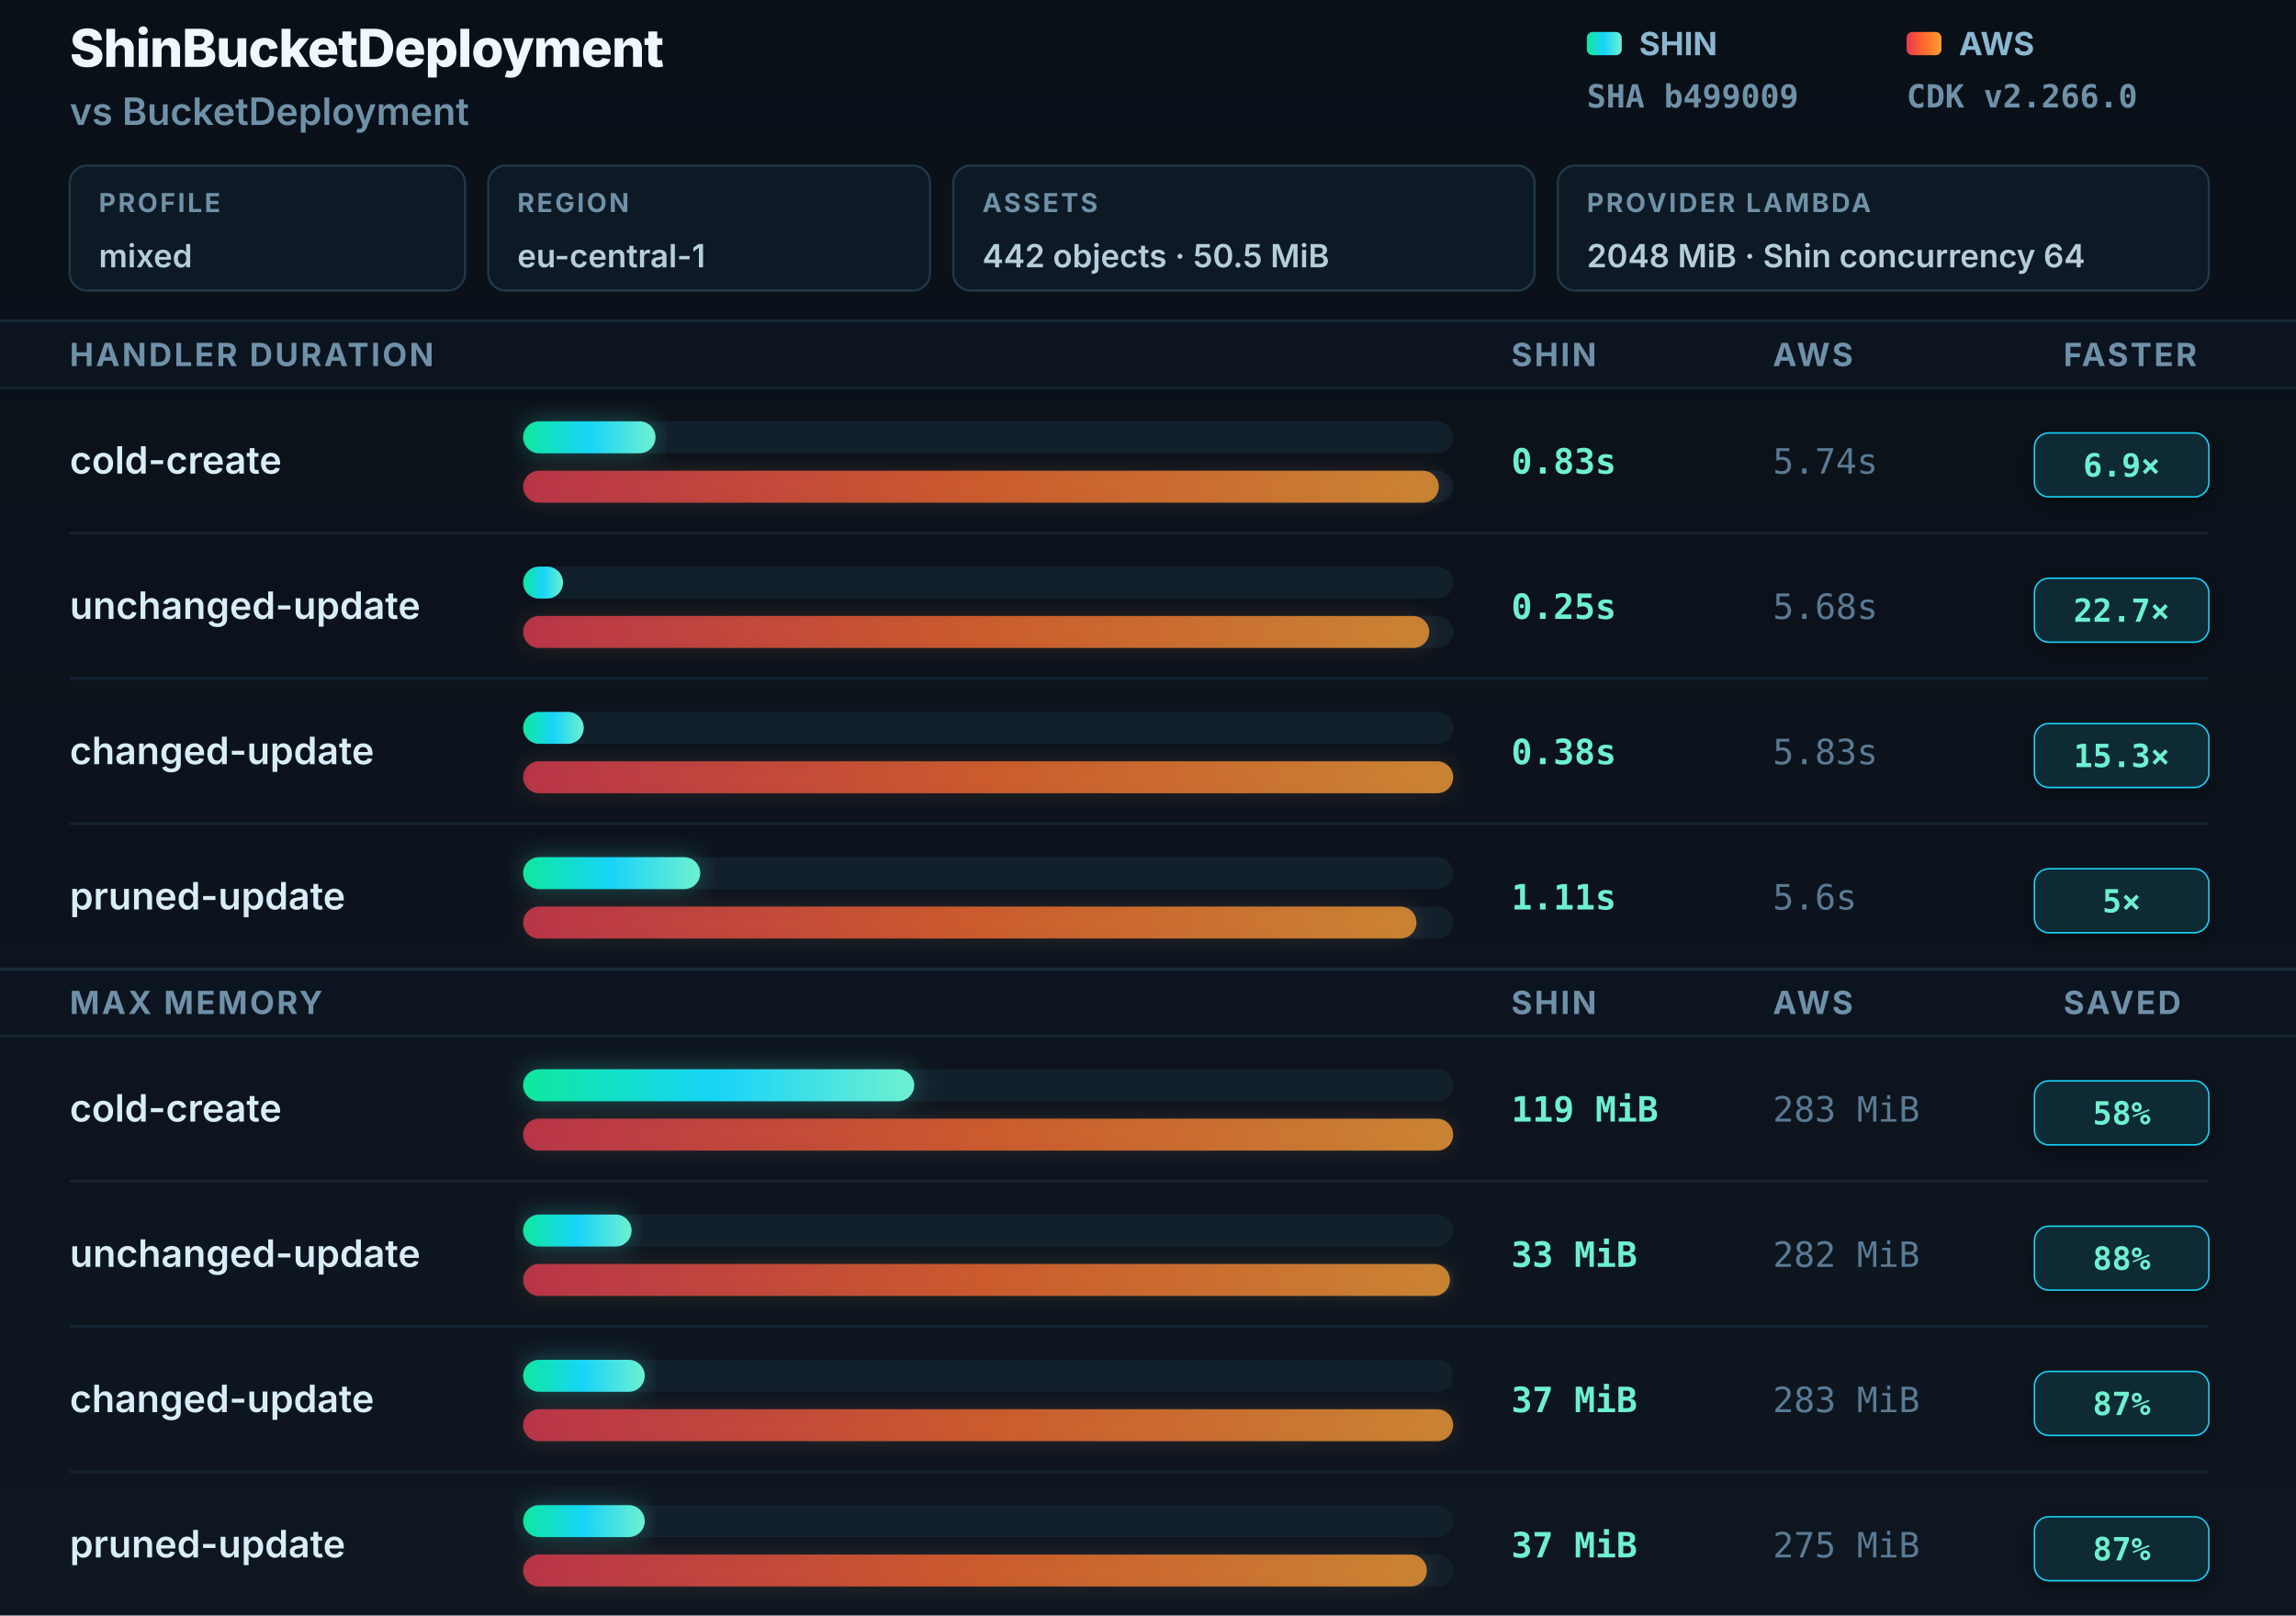
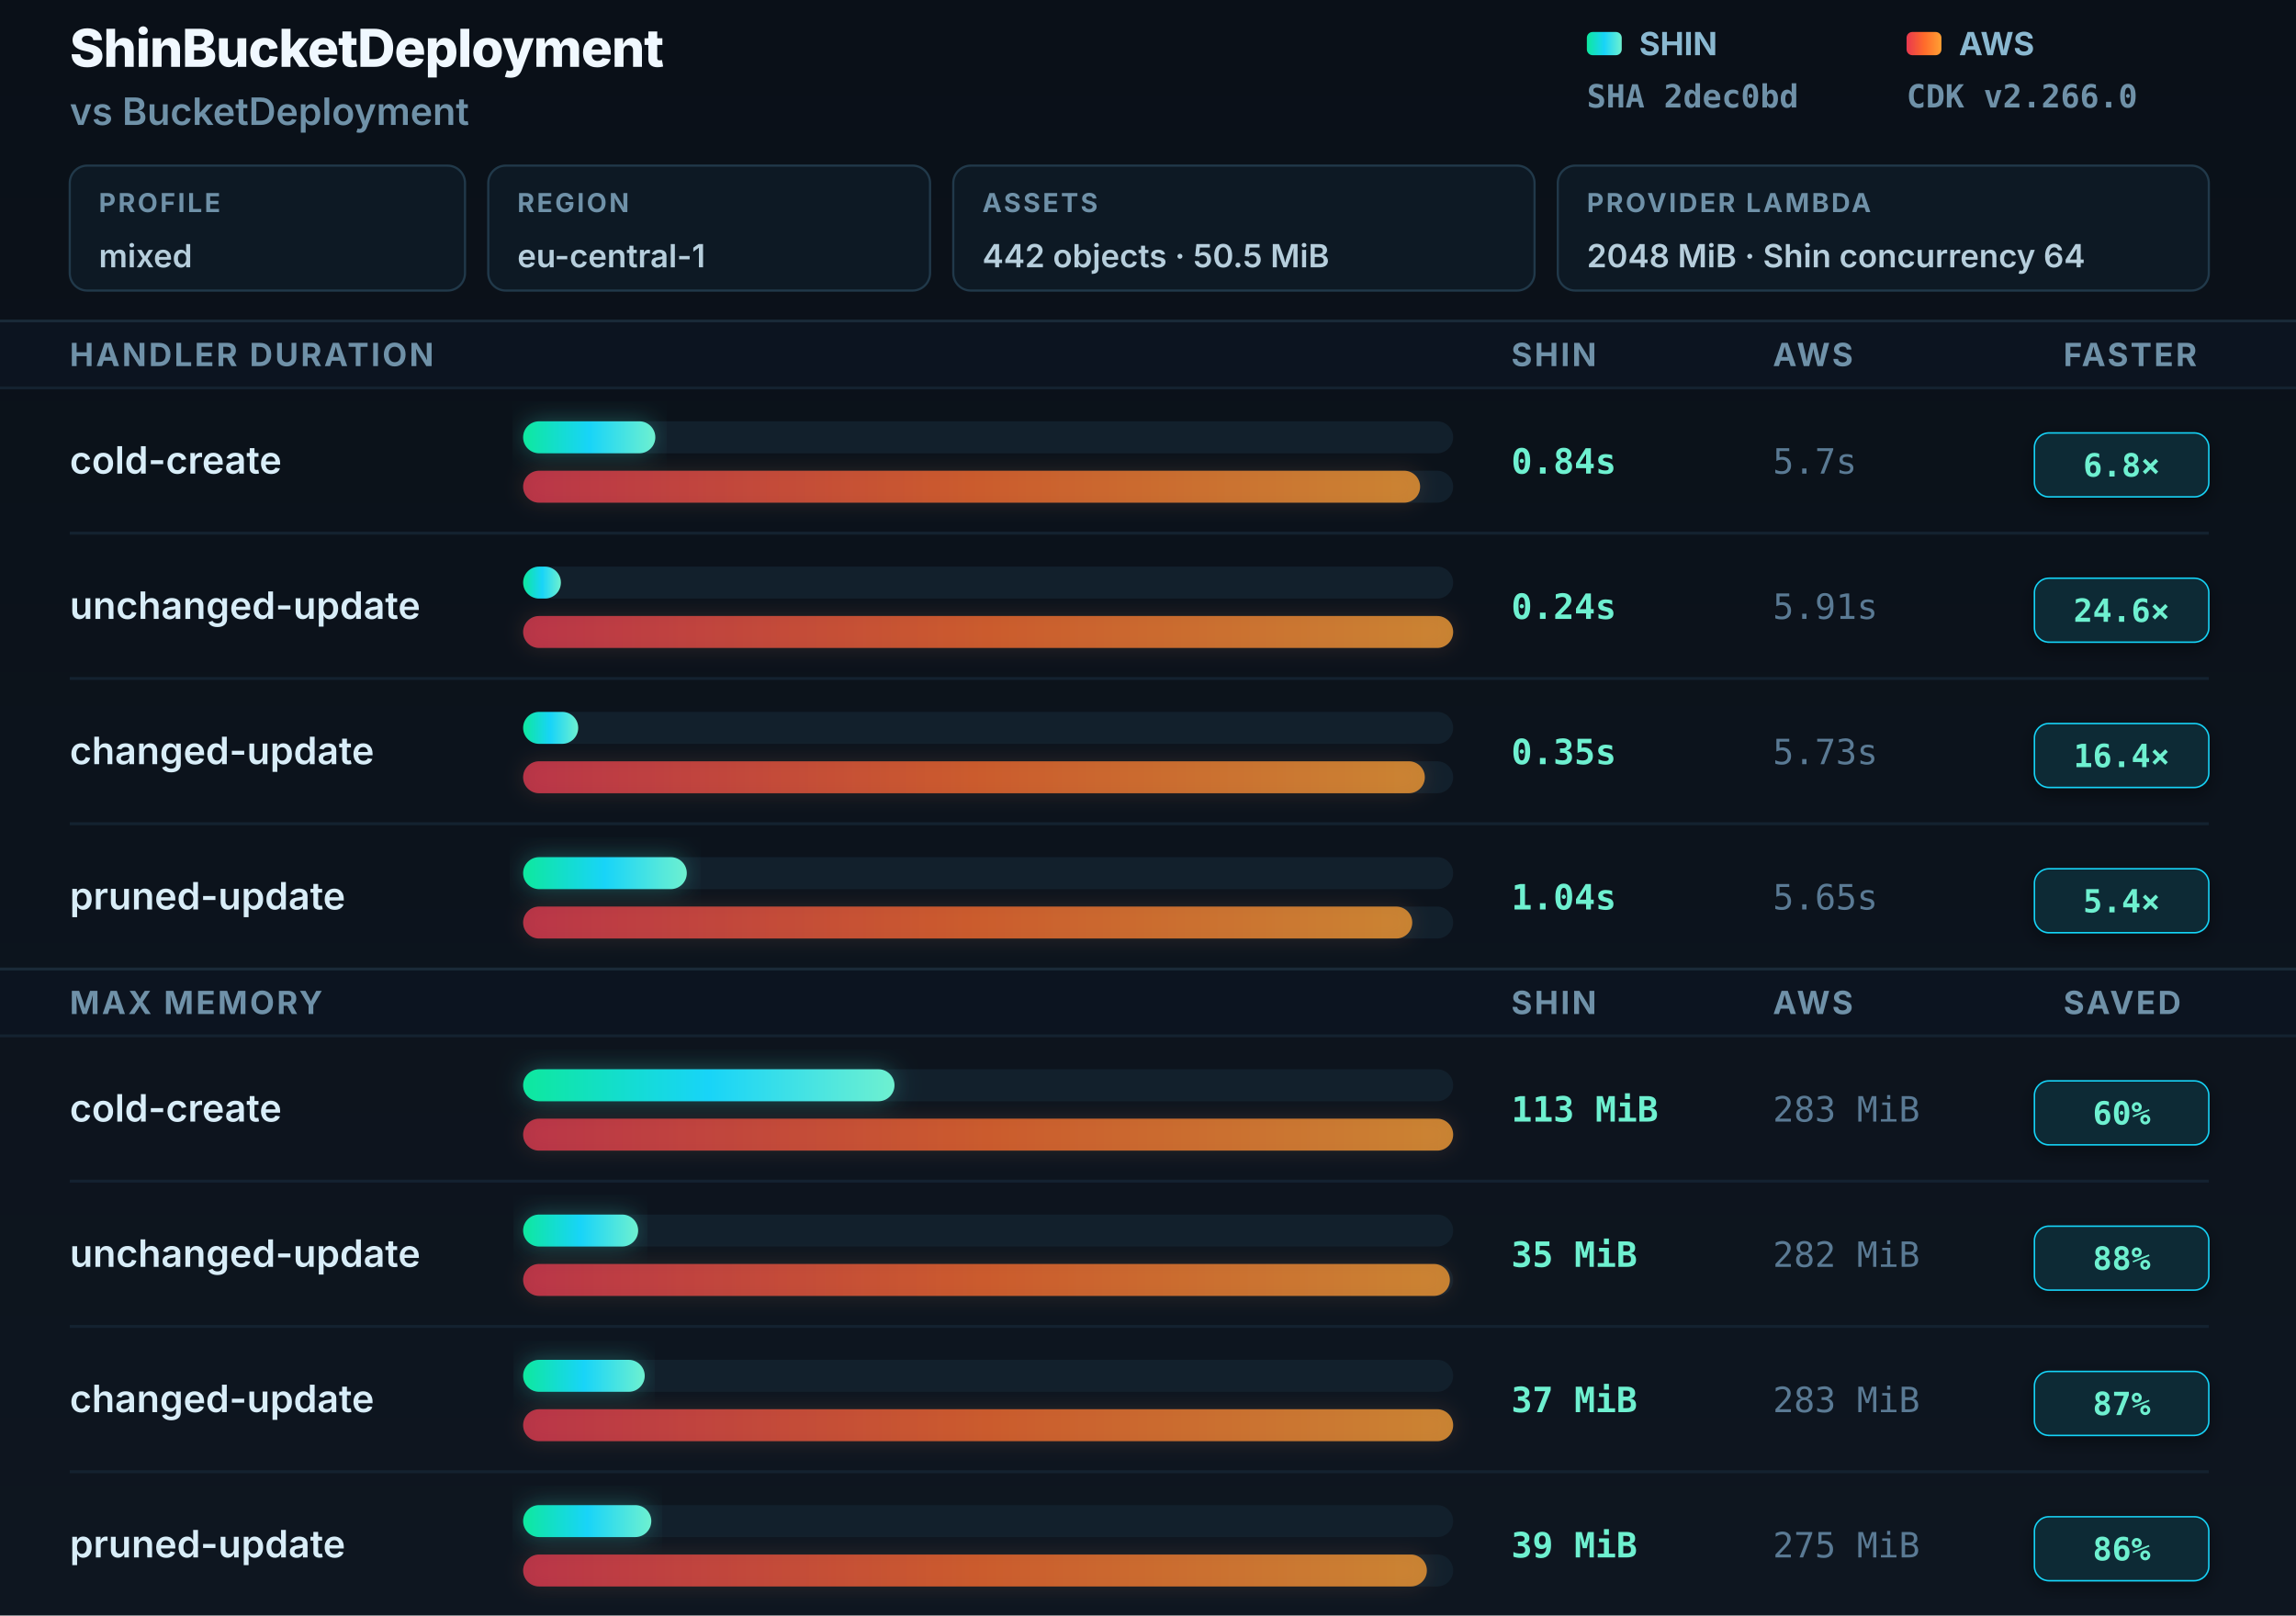
<svg xmlns="http://www.w3.org/2000/svg" width="790" height="556" viewBox="0 0 790 556" role="img" aria-labelledby="title desc">
  <defs>
    <linearGradient id="shin" x1="0" y1="0" x2="1" y2="0">
      <stop offset="0" stop-color="#0ee89e" />
      <stop offset="0.5" stop-color="#18d4f8" />
      <stop offset="1" stop-color="#6ef0d0" />
    </linearGradient>
    <linearGradient id="aws" x1="0" y1="0" x2="1" y2="0">
      <stop offset="0" stop-color="#e8384f" />
      <stop offset="0.5" stop-color="#ff6a2b" />
      <stop offset="1" stop-color="#ffa033" />
    </linearGradient>
    <linearGradient id="bgGrad" x1="0" y1="0" x2="0" y2="1">
      <stop offset="0" stop-color="#0a1018" />
      <stop offset="1" stop-color="#0e1620" />
    </linearGradient>
    <filter id="gS" x="-8%" y="-60%" width="116%" height="220%">
      <feGaussianBlur in="SourceGraphic" stdDeviation="4" />
      <feColorMatrix type="matrix" values="0 0 0 0 0.06 0 0 0 0 0.85 0 0 0 0 0.7 0 0 0 0.6 0" />
    </filter>
    <filter id="gA" x="-8%" y="-60%" width="116%" height="220%">
      <feGaussianBlur in="SourceGraphic" stdDeviation="3.5" />
      <feColorMatrix type="matrix" values="0 0 0 0 0.95 0 0 0 0 0.35 0 0 0 0 0.15 0 0 0 0.4 0" />
    </filter>
    <filter id="badgeShadow" x="-20%" y="-30%" width="140%" height="160%">
      <feDropShadow dx="0" dy="2" stdDeviation="3" flood-color="#000" flood-opacity="0.4" />
    </filter>
  </defs>
  <rect width="790" height="556" fill="url(#bgGrad)" />
  <text x="24" y="23" font-family="Inter, -apple-system, sans-serif" font-size="18" font-weight="800" fill="#f0f8ff" letter-spacing="-0.3">ShinBucketDeployment</text>
  <text x="24" y="43" font-family="Inter, -apple-system, sans-serif" font-size="13" font-weight="600" fill="#6f91a8">vs BucketDeployment</text>
  <rect x="24" y="57" width="136" height="43" rx="6" fill="#0d1924" stroke="#21394a" stroke-width="0.75" />
  <text x="34" y="73" font-family="Inter, -apple-system, sans-serif" font-size="9" font-weight="700" fill="#6f91a8" letter-spacing="0.8">PROFILE</text>
  <text x="34" y="92" font-family="Inter, -apple-system, sans-serif" font-size="11" font-weight="600" fill="#b6cedc">mixed</text>
  <rect x="168" y="57" width="152" height="43" rx="6" fill="#0d1924" stroke="#21394a" stroke-width="0.75" />
  <text x="178" y="73" font-family="Inter, -apple-system, sans-serif" font-size="9" font-weight="700" fill="#6f91a8" letter-spacing="0.8">REGION</text>
  <text x="178" y="92" font-family="Inter, -apple-system, sans-serif" font-size="11" font-weight="600" fill="#b6cedc">eu-central-1</text>
  <rect x="328" y="57" width="200" height="43" rx="6" fill="#0d1924" stroke="#21394a" stroke-width="0.75" />
  <text x="338" y="73" font-family="Inter, -apple-system, sans-serif" font-size="9" font-weight="700" fill="#6f91a8" letter-spacing="0.8">ASSETS</text>
  <text x="338" y="92" font-family="Inter, -apple-system, sans-serif" font-size="11" font-weight="600" fill="#b6cedc">442 objects · 50.5 MiB</text>
  <rect x="536" y="57" width="224" height="43" rx="6" fill="#0d1924" stroke="#21394a" stroke-width="0.75" />
  <text x="546" y="73" font-family="Inter, -apple-system, sans-serif" font-size="9" font-weight="700" fill="#6f91a8" letter-spacing="0.8">PROVIDER LAMBDA</text>
  <text x="546" y="92" font-family="Inter, -apple-system, sans-serif" font-size="11" font-weight="600" fill="#b6cedc">2048 MiB · Shin concurrency 64</text>
  <rect x="546" y="11" width="12" height="8" rx="2" fill="url(#shin)" />
  <text x="564" y="19" font-family="Inter, -apple-system, sans-serif" font-size="11" font-weight="700" fill="#8ab8d0">SHIN</text>
-   <text x="546" y="37" font-family="JetBrains Mono, monospace" font-size="11" font-weight="600" fill="#6f91a8">SHA b499009</text>
+   <text x="546" y="37" font-family="JetBrains Mono, monospace" font-size="11" font-weight="600" fill="#6f91a8">SHA 2dec0bd</text>
  <rect x="656" y="11" width="12" height="8" rx="2" fill="url(#aws)" />
  <text x="674" y="19" font-family="Inter, -apple-system, sans-serif" font-size="11" font-weight="700" fill="#8ab8d0">AWS</text>
  <text x="656" y="37" font-family="JetBrains Mono, monospace" font-size="11" font-weight="600" fill="#6f91a8">CDK v2.266.0</text>
  <rect x="0" y="110" width="790" height="1" fill="#1a2a38" />
  <rect y="111" width="790" height="22" fill="#0c1420" />
  <text x="24" y="126" font-family="Inter, -apple-system, sans-serif" font-size="11" font-weight="700" fill="#6f91a8" letter-spacing="0.8">HANDLER DURATION</text>
  <text x="520" y="126" font-family="Inter, -apple-system, sans-serif" font-size="11" font-weight="700" fill="#6f91a8" letter-spacing="0.8">SHIN</text>
  <text x="610" y="126" font-family="Inter, -apple-system, sans-serif" font-size="11" font-weight="700" fill="#6f91a8" letter-spacing="0.8">AWS</text>
  <text x="710" y="126" font-family="Inter, -apple-system, sans-serif" font-size="11" font-weight="700" fill="#6f91a8" letter-spacing="0.8">FASTER</text>
  <rect x="0" y="133" width="790" height="1" fill="#142230" />
  <text x="24" y="163" font-family="Inter, -apple-system, sans-serif" font-size="13" font-weight="600" fill="#d8edf8">cold-create</text>
  <rect x="180" y="145" width="320" height="11" rx="5.5" fill="#12202c" />
-   <rect x="180" y="145" width="45.557" height="11" rx="5.5" fill="url(#shin)" filter="url(#gS)" opacity="0.5" />
-   <rect x="180" y="145" width="45.557" height="11" rx="5.5" fill="url(#shin)" />
+   <rect x="180" y="145" width="45.482" height="11" rx="5.5" fill="url(#shin)" filter="url(#gS)" opacity="0.5" />
+   <rect x="180" y="145" width="45.482" height="11" rx="5.5" fill="url(#shin)" />
  <rect x="180" y="162" width="320" height="11" rx="5.5" fill="#12202c" />
-   <rect x="180" y="162" width="315.06" height="11" rx="5.5" fill="url(#aws)" filter="url(#gA)" opacity="0.35" />
-   <rect x="180" y="162" width="315.06" height="11" rx="5.5" fill="url(#aws)" opacity="0.75" />
-   <text x="520" y="163" font-family="JetBrains Mono, monospace" font-size="12" font-weight="700" fill="#6ef0d0">0.83s</text>
-   <text x="610" y="163" font-family="JetBrains Mono, monospace" font-size="12" font-weight="400" fill="#5a7a94">5.74s</text>
+   <rect x="180" y="162" width="308.629" height="11" rx="5.5" fill="url(#aws)" filter="url(#gA)" opacity="0.35" />
+   <rect x="180" y="162" width="308.629" height="11" rx="5.5" fill="url(#aws)" opacity="0.75" />
+   <text x="520" y="163" font-family="JetBrains Mono, monospace" font-size="12" font-weight="700" fill="#6ef0d0">0.84s</text>
+   <text x="610" y="163" font-family="JetBrains Mono, monospace" font-size="12" font-weight="400" fill="#5a7a94">5.7s</text>
  <rect x="700" y="149" width="60" height="22" rx="5" fill="#082b35" stroke="#18d4f8" stroke-width="0.5" filter="url(#badgeShadow)" />
-   <text x="730" y="164" text-anchor="middle" font-family="JetBrains Mono, monospace" font-size="11" font-weight="800" fill="#6ef0d0">6.9×</text>
+   <text x="730" y="164" text-anchor="middle" font-family="JetBrains Mono, monospace" font-size="11" font-weight="800" fill="#6ef0d0">6.8×</text>
  <rect x="24" y="183" width="736" height="1" fill="#142230" />
  <text x="24" y="213" font-family="Inter, -apple-system, sans-serif" font-size="13" font-weight="600" fill="#d8edf8">unchanged-update</text>
  <rect x="180" y="195" width="320" height="11" rx="5.5" fill="#12202c" />
-   <rect x="180" y="195" width="13.722" height="11" rx="5.5" fill="url(#shin)" />
+   <rect x="180" y="195" width="12.995" height="11" rx="5.5" fill="url(#shin)" />
  <rect x="180" y="212" width="320" height="11" rx="5.5" fill="#12202c" />
-   <rect x="180" y="212" width="311.767" height="11" rx="5.5" fill="url(#aws)" filter="url(#gA)" opacity="0.35" />
-   <rect x="180" y="212" width="311.767" height="11" rx="5.5" fill="url(#aws)" opacity="0.75" />
-   <text x="520" y="213" font-family="JetBrains Mono, monospace" font-size="12" font-weight="700" fill="#6ef0d0">0.25s</text>
-   <text x="610" y="213" font-family="JetBrains Mono, monospace" font-size="12" font-weight="400" fill="#5a7a94">5.68s</text>
+   <rect x="180" y="212" width="320" height="11" rx="5.5" fill="url(#aws)" filter="url(#gA)" opacity="0.35" />
+   <rect x="180" y="212" width="320" height="11" rx="5.5" fill="url(#aws)" opacity="0.75" />
+   <text x="520" y="213" font-family="JetBrains Mono, monospace" font-size="12" font-weight="700" fill="#6ef0d0">0.24s</text>
+   <text x="610" y="213" font-family="JetBrains Mono, monospace" font-size="12" font-weight="400" fill="#5a7a94">5.91s</text>
  <rect x="700" y="199" width="60" height="22" rx="5" fill="#082b35" stroke="#18d4f8" stroke-width="0.5" filter="url(#badgeShadow)" />
-   <text x="730" y="214" text-anchor="middle" font-family="JetBrains Mono, monospace" font-size="11" font-weight="800" fill="#6ef0d0">22.7×</text>
+   <text x="730" y="214" text-anchor="middle" font-family="JetBrains Mono, monospace" font-size="11" font-weight="800" fill="#6ef0d0">24.6×</text>
  <rect x="24" y="233" width="736" height="1" fill="#142230" />
  <text x="24" y="263" font-family="Inter, -apple-system, sans-serif" font-size="13" font-weight="600" fill="#d8edf8">changed-update</text>
  <rect x="180" y="245" width="320" height="11" rx="5.5" fill="#12202c" />
-   <rect x="180" y="245" width="20.858" height="11" rx="5.5" fill="url(#shin)" />
+   <rect x="180" y="245" width="18.951" height="11" rx="5.5" fill="url(#shin)" />
  <rect x="180" y="262" width="320" height="11" rx="5.5" fill="#12202c" />
-   <rect x="180" y="262" width="320" height="11" rx="5.5" fill="url(#aws)" filter="url(#gA)" opacity="0.35" />
-   <rect x="180" y="262" width="320" height="11" rx="5.5" fill="url(#aws)" opacity="0.75" />
-   <text x="520" y="263" font-family="JetBrains Mono, monospace" font-size="12" font-weight="700" fill="#6ef0d0">0.38s</text>
-   <text x="610" y="263" font-family="JetBrains Mono, monospace" font-size="12" font-weight="400" fill="#5a7a94">5.83s</text>
+   <rect x="180" y="262" width="310.254" height="11" rx="5.5" fill="url(#aws)" filter="url(#gA)" opacity="0.35" />
+   <rect x="180" y="262" width="310.254" height="11" rx="5.5" fill="url(#aws)" opacity="0.75" />
+   <text x="520" y="263" font-family="JetBrains Mono, monospace" font-size="12" font-weight="700" fill="#6ef0d0">0.35s</text>
+   <text x="610" y="263" font-family="JetBrains Mono, monospace" font-size="12" font-weight="400" fill="#5a7a94">5.73s</text>
  <rect x="700" y="249" width="60" height="22" rx="5" fill="#082b35" stroke="#18d4f8" stroke-width="0.5" filter="url(#badgeShadow)" />
-   <text x="730" y="264" text-anchor="middle" font-family="JetBrains Mono, monospace" font-size="11" font-weight="800" fill="#6ef0d0">15.3×</text>
+   <text x="730" y="264" text-anchor="middle" font-family="JetBrains Mono, monospace" font-size="11" font-weight="800" fill="#6ef0d0">16.4×</text>
  <rect x="24" y="283" width="736" height="1" fill="#142230" />
  <text x="24" y="313" font-family="Inter, -apple-system, sans-serif" font-size="13" font-weight="600" fill="#d8edf8">pruned-update</text>
  <rect x="180" y="295" width="320" height="11" rx="5.5" fill="#12202c" />
-   <rect x="180" y="295" width="60.926" height="11" rx="5.5" fill="url(#shin)" filter="url(#gS)" opacity="0.5" />
-   <rect x="180" y="295" width="60.926" height="11" rx="5.5" fill="url(#shin)" />
+   <rect x="180" y="295" width="56.311" height="11" rx="5.5" fill="url(#shin)" filter="url(#gS)" opacity="0.5" />
+   <rect x="180" y="295" width="56.311" height="11" rx="5.5" fill="url(#shin)" />
  <rect x="180" y="312" width="320" height="11" rx="5.5" fill="#12202c" />
-   <rect x="180" y="312" width="307.376" height="11" rx="5.5" fill="url(#aws)" filter="url(#gA)" opacity="0.35" />
-   <rect x="180" y="312" width="307.376" height="11" rx="5.5" fill="url(#aws)" opacity="0.75" />
-   <text x="520" y="313" font-family="JetBrains Mono, monospace" font-size="12" font-weight="700" fill="#6ef0d0">1.11s</text>
-   <text x="610" y="313" font-family="JetBrains Mono, monospace" font-size="12" font-weight="400" fill="#5a7a94">5.6s</text>
+   <rect x="180" y="312" width="305.922" height="11" rx="5.5" fill="url(#aws)" filter="url(#gA)" opacity="0.35" />
+   <rect x="180" y="312" width="305.922" height="11" rx="5.5" fill="url(#aws)" opacity="0.75" />
+   <text x="520" y="313" font-family="JetBrains Mono, monospace" font-size="12" font-weight="700" fill="#6ef0d0">1.04s</text>
+   <text x="610" y="313" font-family="JetBrains Mono, monospace" font-size="12" font-weight="400" fill="#5a7a94">5.65s</text>
  <rect x="700" y="299" width="60" height="22" rx="5" fill="#082b35" stroke="#18d4f8" stroke-width="0.5" filter="url(#badgeShadow)" />
-   <text x="730" y="314" text-anchor="middle" font-family="JetBrains Mono, monospace" font-size="11" font-weight="800" fill="#6ef0d0">5×</text>
+   <text x="730" y="314" text-anchor="middle" font-family="JetBrains Mono, monospace" font-size="11" font-weight="800" fill="#6ef0d0">5.4×</text>
  <rect x="0" y="333" width="790" height="1" fill="#1a2a38" />
  <rect y="334" width="790" height="22" fill="#0c1420" />
  <text x="24" y="349" font-family="Inter, -apple-system, sans-serif" font-size="11" font-weight="700" fill="#6f91a8" letter-spacing="0.8">MAX MEMORY</text>
  <text x="520" y="349" font-family="Inter, -apple-system, sans-serif" font-size="11" font-weight="700" fill="#6f91a8" letter-spacing="0.8">SHIN</text>
  <text x="610" y="349" font-family="Inter, -apple-system, sans-serif" font-size="11" font-weight="700" fill="#6f91a8" letter-spacing="0.8">AWS</text>
  <text x="710" y="349" font-family="Inter, -apple-system, sans-serif" font-size="11" font-weight="700" fill="#6f91a8" letter-spacing="0.8">SAVED</text>
  <rect x="0" y="356" width="790" height="1" fill="#142230" />
  <text x="24" y="386" font-family="Inter, -apple-system, sans-serif" font-size="13" font-weight="600" fill="#d8edf8">cold-create</text>
  <rect x="180" y="368" width="320" height="11" rx="5.5" fill="#12202c" />
-   <rect x="180" y="368" width="134.558" height="11" rx="5.5" fill="url(#shin)" filter="url(#gS)" opacity="0.5" />
-   <rect x="180" y="368" width="134.558" height="11" rx="5.5" fill="url(#shin)" />
+   <rect x="180" y="368" width="127.774" height="11" rx="5.5" fill="url(#shin)" filter="url(#gS)" opacity="0.5" />
+   <rect x="180" y="368" width="127.774" height="11" rx="5.5" fill="url(#shin)" />
  <rect x="180" y="385" width="320" height="11" rx="5.5" fill="#12202c" />
  <rect x="180" y="385" width="320" height="11" rx="5.5" fill="url(#aws)" filter="url(#gA)" opacity="0.35" />
  <rect x="180" y="385" width="320" height="11" rx="5.5" fill="url(#aws)" opacity="0.75" />
-   <text x="520" y="386" font-family="JetBrains Mono, monospace" font-size="12" font-weight="700" fill="#6ef0d0">119 MiB</text>
+   <text x="520" y="386" font-family="JetBrains Mono, monospace" font-size="12" font-weight="700" fill="#6ef0d0">113 MiB</text>
  <text x="610" y="386" font-family="JetBrains Mono, monospace" font-size="12" font-weight="400" fill="#5a7a94">283 MiB</text>
  <rect x="700" y="372" width="60" height="22" rx="5" fill="#082b35" stroke="#18d4f8" stroke-width="0.5" filter="url(#badgeShadow)" />
-   <text x="730" y="387" text-anchor="middle" font-family="JetBrains Mono, monospace" font-size="11" font-weight="800" fill="#6ef0d0">58%</text>
+   <text x="730" y="387" text-anchor="middle" font-family="JetBrains Mono, monospace" font-size="11" font-weight="800" fill="#6ef0d0">60%</text>
  <rect x="24" y="406" width="736" height="1" fill="#142230" />
  <text x="24" y="436" font-family="Inter, -apple-system, sans-serif" font-size="13" font-weight="600" fill="#d8edf8">unchanged-update</text>
  <rect x="180" y="418" width="320" height="11" rx="5.5" fill="#12202c" />
-   <rect x="180" y="418" width="37.314" height="11" rx="5.5" fill="url(#shin)" filter="url(#gS)" opacity="0.5" />
-   <rect x="180" y="418" width="37.314" height="11" rx="5.5" fill="url(#shin)" />
+   <rect x="180" y="418" width="39.576" height="11" rx="5.5" fill="url(#shin)" filter="url(#gS)" opacity="0.5" />
+   <rect x="180" y="418" width="39.576" height="11" rx="5.5" fill="url(#shin)" />
  <rect x="180" y="435" width="320" height="11" rx="5.5" fill="#12202c" />
  <rect x="180" y="435" width="318.869" height="11" rx="5.5" fill="url(#aws)" filter="url(#gA)" opacity="0.35" />
  <rect x="180" y="435" width="318.869" height="11" rx="5.5" fill="url(#aws)" opacity="0.75" />
-   <text x="520" y="436" font-family="JetBrains Mono, monospace" font-size="12" font-weight="700" fill="#6ef0d0">33 MiB</text>
+   <text x="520" y="436" font-family="JetBrains Mono, monospace" font-size="12" font-weight="700" fill="#6ef0d0">35 MiB</text>
  <text x="610" y="436" font-family="JetBrains Mono, monospace" font-size="12" font-weight="400" fill="#5a7a94">282 MiB</text>
  <rect x="700" y="422" width="60" height="22" rx="5" fill="#082b35" stroke="#18d4f8" stroke-width="0.5" filter="url(#badgeShadow)" />
  <text x="730" y="437" text-anchor="middle" font-family="JetBrains Mono, monospace" font-size="11" font-weight="800" fill="#6ef0d0">88%</text>
  <rect x="24" y="456" width="736" height="1" fill="#142230" />
  <text x="24" y="486" font-family="Inter, -apple-system, sans-serif" font-size="13" font-weight="600" fill="#d8edf8">changed-update</text>
  <rect x="180" y="468" width="320" height="11" rx="5.5" fill="#12202c" />
  <rect x="180" y="468" width="41.837" height="11" rx="5.5" fill="url(#shin)" filter="url(#gS)" opacity="0.5" />
  <rect x="180" y="468" width="41.837" height="11" rx="5.5" fill="url(#shin)" />
  <rect x="180" y="485" width="320" height="11" rx="5.5" fill="#12202c" />
  <rect x="180" y="485" width="320" height="11" rx="5.5" fill="url(#aws)" filter="url(#gA)" opacity="0.35" />
  <rect x="180" y="485" width="320" height="11" rx="5.5" fill="url(#aws)" opacity="0.75" />
  <text x="520" y="486" font-family="JetBrains Mono, monospace" font-size="12" font-weight="700" fill="#6ef0d0">37 MiB</text>
  <text x="610" y="486" font-family="JetBrains Mono, monospace" font-size="12" font-weight="400" fill="#5a7a94">283 MiB</text>
  <rect x="700" y="472" width="60" height="22" rx="5" fill="#082b35" stroke="#18d4f8" stroke-width="0.5" filter="url(#badgeShadow)" />
  <text x="730" y="487" text-anchor="middle" font-family="JetBrains Mono, monospace" font-size="11" font-weight="800" fill="#6ef0d0">87%</text>
  <rect x="24" y="506" width="736" height="1" fill="#142230" />
  <text x="24" y="536" font-family="Inter, -apple-system, sans-serif" font-size="13" font-weight="600" fill="#d8edf8">pruned-update</text>
  <rect x="180" y="518" width="320" height="11" rx="5.5" fill="#12202c" />
-   <rect x="180" y="518" width="41.837" height="11" rx="5.5" fill="url(#shin)" filter="url(#gS)" opacity="0.5" />
-   <rect x="180" y="518" width="41.837" height="11" rx="5.5" fill="url(#shin)" />
+   <rect x="180" y="518" width="44.099" height="11" rx="5.5" fill="url(#shin)" filter="url(#gS)" opacity="0.5" />
+   <rect x="180" y="518" width="44.099" height="11" rx="5.5" fill="url(#shin)" />
  <rect x="180" y="535" width="320" height="11" rx="5.5" fill="#12202c" />
  <rect x="180" y="535" width="310.954" height="11" rx="5.5" fill="url(#aws)" filter="url(#gA)" opacity="0.35" />
  <rect x="180" y="535" width="310.954" height="11" rx="5.5" fill="url(#aws)" opacity="0.75" />
-   <text x="520" y="536" font-family="JetBrains Mono, monospace" font-size="12" font-weight="700" fill="#6ef0d0">37 MiB</text>
+   <text x="520" y="536" font-family="JetBrains Mono, monospace" font-size="12" font-weight="700" fill="#6ef0d0">39 MiB</text>
  <text x="610" y="536" font-family="JetBrains Mono, monospace" font-size="12" font-weight="400" fill="#5a7a94">275 MiB</text>
  <rect x="700" y="522" width="60" height="22" rx="5" fill="#082b35" stroke="#18d4f8" stroke-width="0.5" filter="url(#badgeShadow)" />
-   <text x="730" y="537" text-anchor="middle" font-family="JetBrains Mono, monospace" font-size="11" font-weight="800" fill="#6ef0d0">87%</text>
+   <text x="730" y="537" text-anchor="middle" font-family="JetBrains Mono, monospace" font-size="11" font-weight="800" fill="#6ef0d0">86%</text>
</svg>
